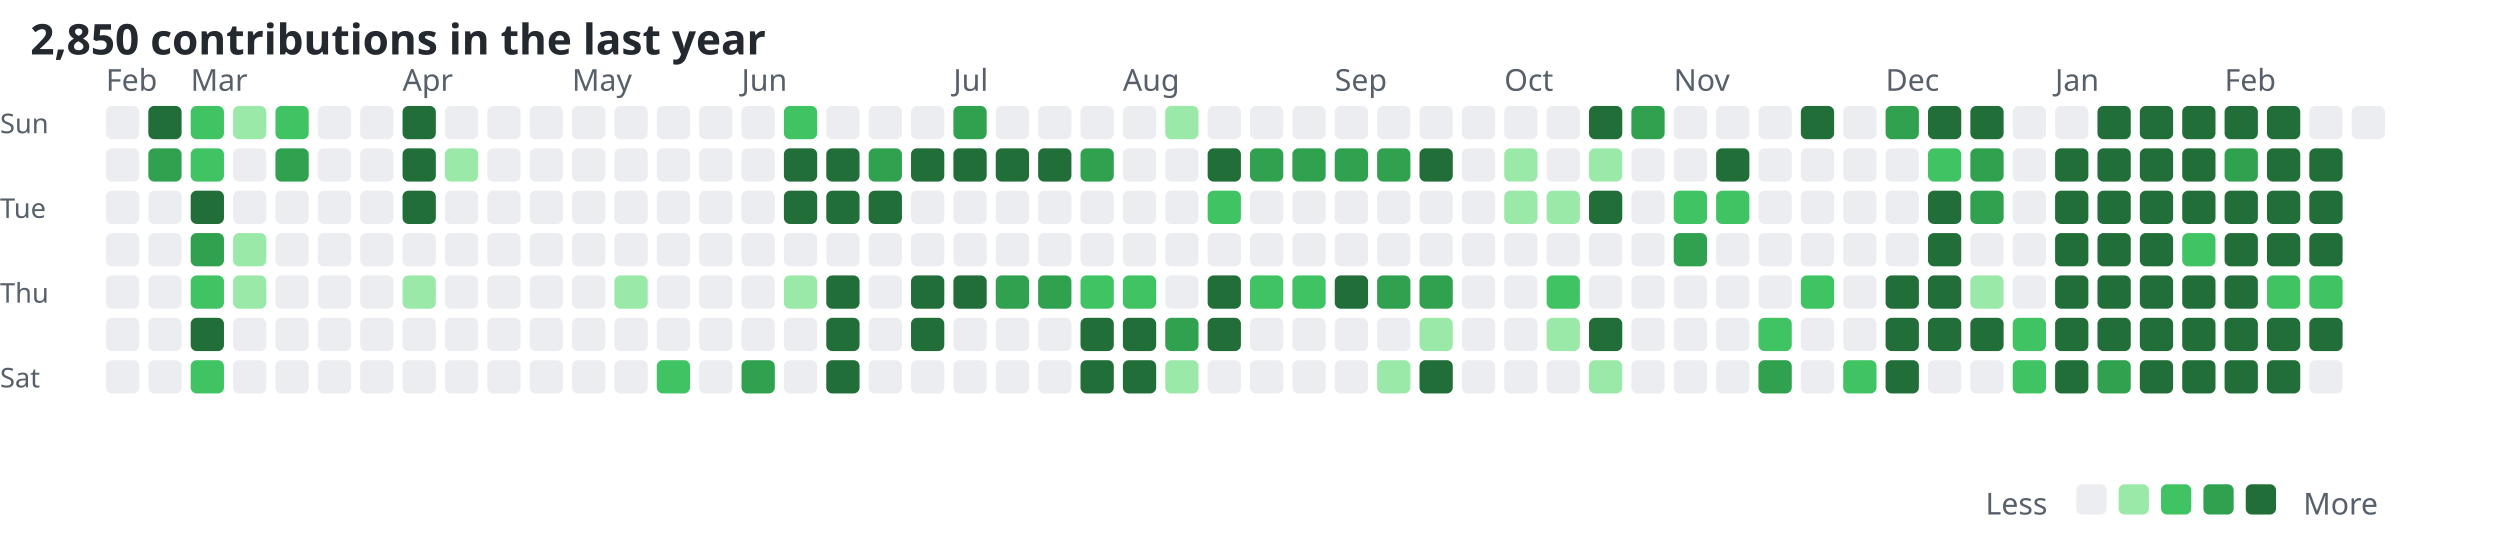
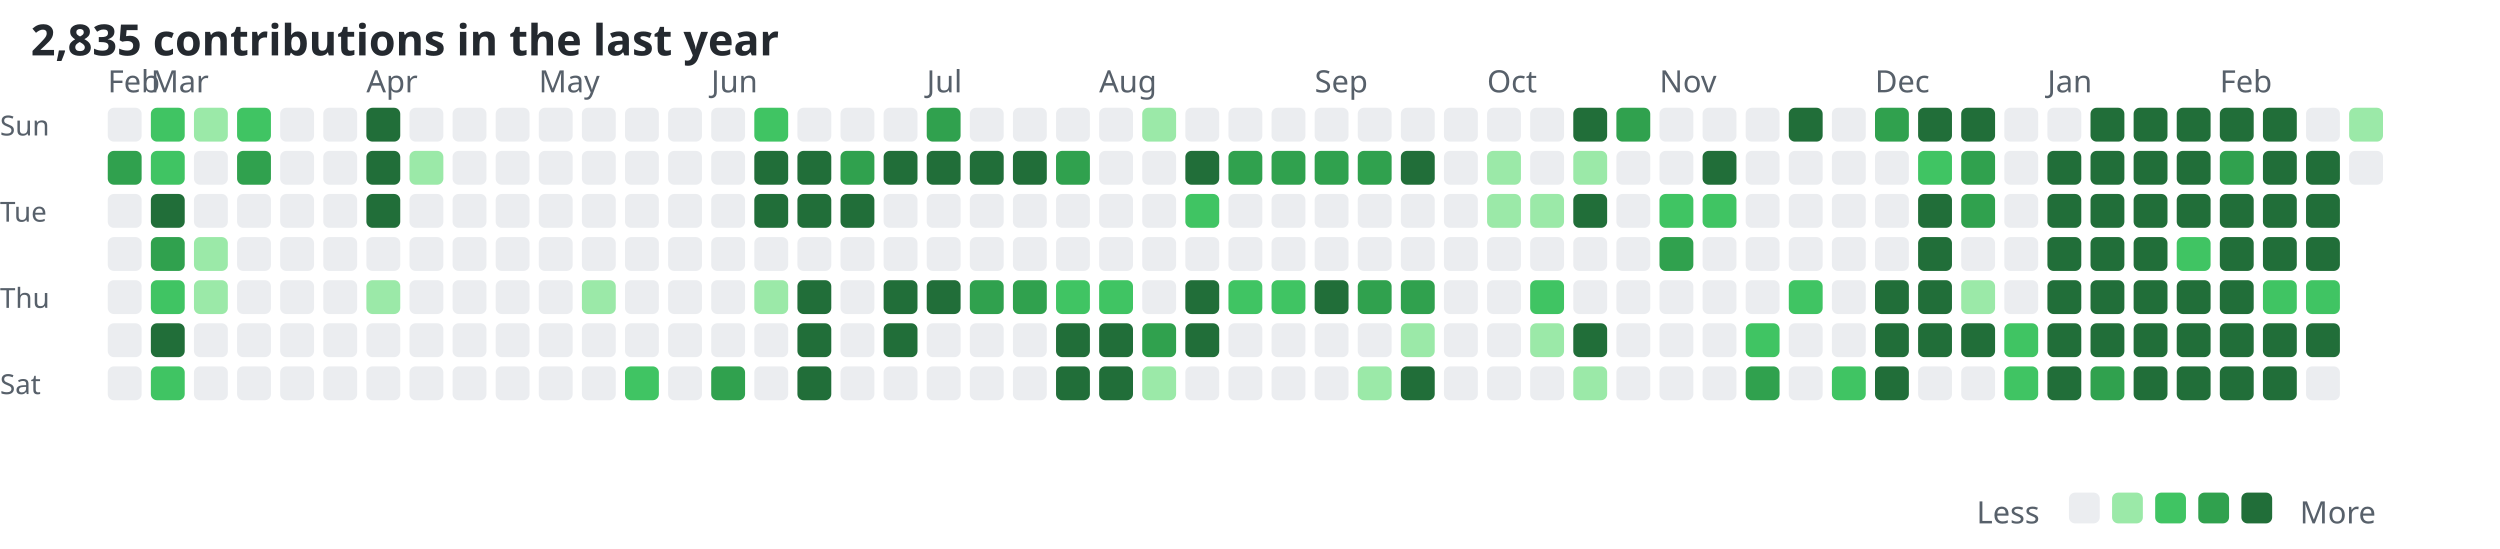
- <svg xmlns="http://www.w3.org/2000/svg" width="826" height="178" viewBox="0 0 826 178">
+ <svg xmlns="http://www.w3.org/2000/svg" width="812" height="178" viewBox="0 0 812 178">
  <style>
    .title { font: 600 14px 'Segoe UI', sans-serif; fill: #24292f; }
    .month { font: 400 10px 'Segoe UI', sans-serif; fill: #57606a; }
    .legend { font: 400 10px 'Segoe UI', sans-serif; fill: #57606a; }
    .day { font: 400 9px 'Segoe UI', sans-serif; fill: #57606a; }
  </style>
-   <text x="10" y="18" class="title">2,850 contributions in the last year</text>
+   <text x="10" y="18" class="title">2,835 contributions in the last year</text>
  <text x="35" y="30" class="month">Feb</text>
-   <text x="63" y="30" class="month">Mar</text>
-   <text x="133" y="30" class="month">Apr</text>
-   <text x="189" y="30" class="month">May</text>
-   <text x="245" y="30" class="month">Jun</text>
-   <text x="315" y="30" class="month">Jul</text>
-   <text x="371" y="30" class="month">Aug</text>
-   <text x="441" y="30" class="month">Sep</text>
-   <text x="497" y="30" class="month">Oct</text>
-   <text x="553" y="30" class="month">Nov</text>
-   <text x="623" y="30" class="month">Dec</text>
-   <text x="679" y="30" class="month">Jan</text>
-   <text x="735" y="30" class="month">Feb</text>
+   <text x="49" y="30" class="month">Mar</text>
+   <text x="119" y="30" class="month">Apr</text>
+   <text x="175" y="30" class="month">May</text>
+   <text x="231" y="30" class="month">Jun</text>
+   <text x="301" y="30" class="month">Jul</text>
+   <text x="357" y="30" class="month">Aug</text>
+   <text x="427" y="30" class="month">Sep</text>
+   <text x="483" y="30" class="month">Oct</text>
+   <text x="539" y="30" class="month">Nov</text>
+   <text x="609" y="30" class="month">Dec</text>
+   <text x="665" y="30" class="month">Jan</text>
+   <text x="721" y="30" class="month">Feb</text>
  <text x="0" y="44" class="day">Sun</text>
  <text x="0" y="72" class="day">Tue</text>
  <text x="0" y="100" class="day">Thu</text>
  <text x="0" y="128" class="day">Sat</text>
  <rect x="35" y="35" width="11" height="11" rx="2" ry="2" fill="#ebedf0" />
-   <rect x="35" y="49" width="11" height="11" rx="2" ry="2" fill="#ebedf0" />
+   <rect x="35" y="49" width="11" height="11" rx="2" ry="2" fill="#30a14e" />
  <rect x="35" y="63" width="11" height="11" rx="2" ry="2" fill="#ebedf0" />
  <rect x="35" y="77" width="11" height="11" rx="2" ry="2" fill="#ebedf0" />
  <rect x="35" y="91" width="11" height="11" rx="2" ry="2" fill="#ebedf0" />
  <rect x="35" y="105" width="11" height="11" rx="2" ry="2" fill="#ebedf0" />
  <rect x="35" y="119" width="11" height="11" rx="2" ry="2" fill="#ebedf0" />
-   <rect x="49" y="35" width="11" height="11" rx="2" ry="2" fill="#216e39" />
-   <rect x="49" y="49" width="11" height="11" rx="2" ry="2" fill="#30a14e" />
-   <rect x="49" y="63" width="11" height="11" rx="2" ry="2" fill="#ebedf0" />
-   <rect x="49" y="77" width="11" height="11" rx="2" ry="2" fill="#ebedf0" />
-   <rect x="49" y="91" width="11" height="11" rx="2" ry="2" fill="#ebedf0" />
-   <rect x="49" y="105" width="11" height="11" rx="2" ry="2" fill="#ebedf0" />
-   <rect x="49" y="119" width="11" height="11" rx="2" ry="2" fill="#ebedf0" />
-   <rect x="63" y="35" width="11" height="11" rx="2" ry="2" fill="#40c463" />
-   <rect x="63" y="49" width="11" height="11" rx="2" ry="2" fill="#40c463" />
-   <rect x="63" y="63" width="11" height="11" rx="2" ry="2" fill="#216e39" />
-   <rect x="63" y="77" width="11" height="11" rx="2" ry="2" fill="#30a14e" />
-   <rect x="63" y="91" width="11" height="11" rx="2" ry="2" fill="#40c463" />
-   <rect x="63" y="105" width="11" height="11" rx="2" ry="2" fill="#216e39" />
-   <rect x="63" y="119" width="11" height="11" rx="2" ry="2" fill="#40c463" />
-   <rect x="77" y="35" width="11" height="11" rx="2" ry="2" fill="#9be9a8" />
-   <rect x="77" y="49" width="11" height="11" rx="2" ry="2" fill="#ebedf0" />
+   <rect x="49" y="35" width="11" height="11" rx="2" ry="2" fill="#40c463" />
+   <rect x="49" y="49" width="11" height="11" rx="2" ry="2" fill="#40c463" />
+   <rect x="49" y="63" width="11" height="11" rx="2" ry="2" fill="#216e39" />
+   <rect x="49" y="77" width="11" height="11" rx="2" ry="2" fill="#30a14e" />
+   <rect x="49" y="91" width="11" height="11" rx="2" ry="2" fill="#40c463" />
+   <rect x="49" y="105" width="11" height="11" rx="2" ry="2" fill="#216e39" />
+   <rect x="49" y="119" width="11" height="11" rx="2" ry="2" fill="#40c463" />
+   <rect x="63" y="35" width="11" height="11" rx="2" ry="2" fill="#9be9a8" />
+   <rect x="63" y="49" width="11" height="11" rx="2" ry="2" fill="#ebedf0" />
+   <rect x="63" y="63" width="11" height="11" rx="2" ry="2" fill="#ebedf0" />
+   <rect x="63" y="77" width="11" height="11" rx="2" ry="2" fill="#9be9a8" />
+   <rect x="63" y="91" width="11" height="11" rx="2" ry="2" fill="#9be9a8" />
+   <rect x="63" y="105" width="11" height="11" rx="2" ry="2" fill="#ebedf0" />
+   <rect x="63" y="119" width="11" height="11" rx="2" ry="2" fill="#ebedf0" />
+   <rect x="77" y="35" width="11" height="11" rx="2" ry="2" fill="#40c463" />
+   <rect x="77" y="49" width="11" height="11" rx="2" ry="2" fill="#30a14e" />
  <rect x="77" y="63" width="11" height="11" rx="2" ry="2" fill="#ebedf0" />
-   <rect x="77" y="77" width="11" height="11" rx="2" ry="2" fill="#9be9a8" />
-   <rect x="77" y="91" width="11" height="11" rx="2" ry="2" fill="#9be9a8" />
+   <rect x="77" y="77" width="11" height="11" rx="2" ry="2" fill="#ebedf0" />
+   <rect x="77" y="91" width="11" height="11" rx="2" ry="2" fill="#ebedf0" />
  <rect x="77" y="105" width="11" height="11" rx="2" ry="2" fill="#ebedf0" />
  <rect x="77" y="119" width="11" height="11" rx="2" ry="2" fill="#ebedf0" />
-   <rect x="91" y="35" width="11" height="11" rx="2" ry="2" fill="#40c463" />
-   <rect x="91" y="49" width="11" height="11" rx="2" ry="2" fill="#30a14e" />
+   <rect x="91" y="35" width="11" height="11" rx="2" ry="2" fill="#ebedf0" />
+   <rect x="91" y="49" width="11" height="11" rx="2" ry="2" fill="#ebedf0" />
  <rect x="91" y="63" width="11" height="11" rx="2" ry="2" fill="#ebedf0" />
  <rect x="91" y="77" width="11" height="11" rx="2" ry="2" fill="#ebedf0" />
  <rect x="91" y="91" width="11" height="11" rx="2" ry="2" fill="#ebedf0" />
  <rect x="91" y="105" width="11" height="11" rx="2" ry="2" fill="#ebedf0" />
  <rect x="91" y="119" width="11" height="11" rx="2" ry="2" fill="#ebedf0" />
  <rect x="105" y="35" width="11" height="11" rx="2" ry="2" fill="#ebedf0" />
  <rect x="105" y="49" width="11" height="11" rx="2" ry="2" fill="#ebedf0" />
  <rect x="105" y="63" width="11" height="11" rx="2" ry="2" fill="#ebedf0" />
  <rect x="105" y="77" width="11" height="11" rx="2" ry="2" fill="#ebedf0" />
  <rect x="105" y="91" width="11" height="11" rx="2" ry="2" fill="#ebedf0" />
  <rect x="105" y="105" width="11" height="11" rx="2" ry="2" fill="#ebedf0" />
  <rect x="105" y="119" width="11" height="11" rx="2" ry="2" fill="#ebedf0" />
-   <rect x="119" y="35" width="11" height="11" rx="2" ry="2" fill="#ebedf0" />
-   <rect x="119" y="49" width="11" height="11" rx="2" ry="2" fill="#ebedf0" />
-   <rect x="119" y="63" width="11" height="11" rx="2" ry="2" fill="#ebedf0" />
+   <rect x="119" y="35" width="11" height="11" rx="2" ry="2" fill="#216e39" />
+   <rect x="119" y="49" width="11" height="11" rx="2" ry="2" fill="#216e39" />
+   <rect x="119" y="63" width="11" height="11" rx="2" ry="2" fill="#216e39" />
  <rect x="119" y="77" width="11" height="11" rx="2" ry="2" fill="#ebedf0" />
-   <rect x="119" y="91" width="11" height="11" rx="2" ry="2" fill="#ebedf0" />
+   <rect x="119" y="91" width="11" height="11" rx="2" ry="2" fill="#9be9a8" />
  <rect x="119" y="105" width="11" height="11" rx="2" ry="2" fill="#ebedf0" />
  <rect x="119" y="119" width="11" height="11" rx="2" ry="2" fill="#ebedf0" />
-   <rect x="133" y="35" width="11" height="11" rx="2" ry="2" fill="#216e39" />
-   <rect x="133" y="49" width="11" height="11" rx="2" ry="2" fill="#216e39" />
-   <rect x="133" y="63" width="11" height="11" rx="2" ry="2" fill="#216e39" />
+   <rect x="133" y="35" width="11" height="11" rx="2" ry="2" fill="#ebedf0" />
+   <rect x="133" y="49" width="11" height="11" rx="2" ry="2" fill="#9be9a8" />
+   <rect x="133" y="63" width="11" height="11" rx="2" ry="2" fill="#ebedf0" />
  <rect x="133" y="77" width="11" height="11" rx="2" ry="2" fill="#ebedf0" />
-   <rect x="133" y="91" width="11" height="11" rx="2" ry="2" fill="#9be9a8" />
+   <rect x="133" y="91" width="11" height="11" rx="2" ry="2" fill="#ebedf0" />
  <rect x="133" y="105" width="11" height="11" rx="2" ry="2" fill="#ebedf0" />
  <rect x="133" y="119" width="11" height="11" rx="2" ry="2" fill="#ebedf0" />
  <rect x="147" y="35" width="11" height="11" rx="2" ry="2" fill="#ebedf0" />
-   <rect x="147" y="49" width="11" height="11" rx="2" ry="2" fill="#9be9a8" />
+   <rect x="147" y="49" width="11" height="11" rx="2" ry="2" fill="#ebedf0" />
  <rect x="147" y="63" width="11" height="11" rx="2" ry="2" fill="#ebedf0" />
  <rect x="147" y="77" width="11" height="11" rx="2" ry="2" fill="#ebedf0" />
  <rect x="147" y="91" width="11" height="11" rx="2" ry="2" fill="#ebedf0" />
  <rect x="147" y="105" width="11" height="11" rx="2" ry="2" fill="#ebedf0" />
  <rect x="147" y="119" width="11" height="11" rx="2" ry="2" fill="#ebedf0" />
  <rect x="161" y="35" width="11" height="11" rx="2" ry="2" fill="#ebedf0" />
  <rect x="161" y="49" width="11" height="11" rx="2" ry="2" fill="#ebedf0" />
  <rect x="161" y="63" width="11" height="11" rx="2" ry="2" fill="#ebedf0" />
  <rect x="161" y="77" width="11" height="11" rx="2" ry="2" fill="#ebedf0" />
  <rect x="161" y="91" width="11" height="11" rx="2" ry="2" fill="#ebedf0" />
  <rect x="161" y="105" width="11" height="11" rx="2" ry="2" fill="#ebedf0" />
  <rect x="161" y="119" width="11" height="11" rx="2" ry="2" fill="#ebedf0" />
  <rect x="175" y="35" width="11" height="11" rx="2" ry="2" fill="#ebedf0" />
  <rect x="175" y="49" width="11" height="11" rx="2" ry="2" fill="#ebedf0" />
  <rect x="175" y="63" width="11" height="11" rx="2" ry="2" fill="#ebedf0" />
  <rect x="175" y="77" width="11" height="11" rx="2" ry="2" fill="#ebedf0" />
  <rect x="175" y="91" width="11" height="11" rx="2" ry="2" fill="#ebedf0" />
  <rect x="175" y="105" width="11" height="11" rx="2" ry="2" fill="#ebedf0" />
  <rect x="175" y="119" width="11" height="11" rx="2" ry="2" fill="#ebedf0" />
  <rect x="189" y="35" width="11" height="11" rx="2" ry="2" fill="#ebedf0" />
  <rect x="189" y="49" width="11" height="11" rx="2" ry="2" fill="#ebedf0" />
  <rect x="189" y="63" width="11" height="11" rx="2" ry="2" fill="#ebedf0" />
  <rect x="189" y="77" width="11" height="11" rx="2" ry="2" fill="#ebedf0" />
-   <rect x="189" y="91" width="11" height="11" rx="2" ry="2" fill="#ebedf0" />
+   <rect x="189" y="91" width="11" height="11" rx="2" ry="2" fill="#9be9a8" />
  <rect x="189" y="105" width="11" height="11" rx="2" ry="2" fill="#ebedf0" />
  <rect x="189" y="119" width="11" height="11" rx="2" ry="2" fill="#ebedf0" />
  <rect x="203" y="35" width="11" height="11" rx="2" ry="2" fill="#ebedf0" />
  <rect x="203" y="49" width="11" height="11" rx="2" ry="2" fill="#ebedf0" />
  <rect x="203" y="63" width="11" height="11" rx="2" ry="2" fill="#ebedf0" />
  <rect x="203" y="77" width="11" height="11" rx="2" ry="2" fill="#ebedf0" />
-   <rect x="203" y="91" width="11" height="11" rx="2" ry="2" fill="#9be9a8" />
+   <rect x="203" y="91" width="11" height="11" rx="2" ry="2" fill="#ebedf0" />
  <rect x="203" y="105" width="11" height="11" rx="2" ry="2" fill="#ebedf0" />
-   <rect x="203" y="119" width="11" height="11" rx="2" ry="2" fill="#ebedf0" />
+   <rect x="203" y="119" width="11" height="11" rx="2" ry="2" fill="#40c463" />
  <rect x="217" y="35" width="11" height="11" rx="2" ry="2" fill="#ebedf0" />
  <rect x="217" y="49" width="11" height="11" rx="2" ry="2" fill="#ebedf0" />
  <rect x="217" y="63" width="11" height="11" rx="2" ry="2" fill="#ebedf0" />
  <rect x="217" y="77" width="11" height="11" rx="2" ry="2" fill="#ebedf0" />
  <rect x="217" y="91" width="11" height="11" rx="2" ry="2" fill="#ebedf0" />
  <rect x="217" y="105" width="11" height="11" rx="2" ry="2" fill="#ebedf0" />
-   <rect x="217" y="119" width="11" height="11" rx="2" ry="2" fill="#40c463" />
+   <rect x="217" y="119" width="11" height="11" rx="2" ry="2" fill="#ebedf0" />
  <rect x="231" y="35" width="11" height="11" rx="2" ry="2" fill="#ebedf0" />
  <rect x="231" y="49" width="11" height="11" rx="2" ry="2" fill="#ebedf0" />
  <rect x="231" y="63" width="11" height="11" rx="2" ry="2" fill="#ebedf0" />
  <rect x="231" y="77" width="11" height="11" rx="2" ry="2" fill="#ebedf0" />
  <rect x="231" y="91" width="11" height="11" rx="2" ry="2" fill="#ebedf0" />
  <rect x="231" y="105" width="11" height="11" rx="2" ry="2" fill="#ebedf0" />
-   <rect x="231" y="119" width="11" height="11" rx="2" ry="2" fill="#ebedf0" />
-   <rect x="245" y="35" width="11" height="11" rx="2" ry="2" fill="#ebedf0" />
-   <rect x="245" y="49" width="11" height="11" rx="2" ry="2" fill="#ebedf0" />
-   <rect x="245" y="63" width="11" height="11" rx="2" ry="2" fill="#ebedf0" />
+   <rect x="231" y="119" width="11" height="11" rx="2" ry="2" fill="#30a14e" />
+   <rect x="245" y="35" width="11" height="11" rx="2" ry="2" fill="#40c463" />
+   <rect x="245" y="49" width="11" height="11" rx="2" ry="2" fill="#216e39" />
+   <rect x="245" y="63" width="11" height="11" rx="2" ry="2" fill="#216e39" />
  <rect x="245" y="77" width="11" height="11" rx="2" ry="2" fill="#ebedf0" />
-   <rect x="245" y="91" width="11" height="11" rx="2" ry="2" fill="#ebedf0" />
+   <rect x="245" y="91" width="11" height="11" rx="2" ry="2" fill="#9be9a8" />
  <rect x="245" y="105" width="11" height="11" rx="2" ry="2" fill="#ebedf0" />
-   <rect x="245" y="119" width="11" height="11" rx="2" ry="2" fill="#30a14e" />
-   <rect x="259" y="35" width="11" height="11" rx="2" ry="2" fill="#40c463" />
+   <rect x="245" y="119" width="11" height="11" rx="2" ry="2" fill="#ebedf0" />
+   <rect x="259" y="35" width="11" height="11" rx="2" ry="2" fill="#ebedf0" />
  <rect x="259" y="49" width="11" height="11" rx="2" ry="2" fill="#216e39" />
  <rect x="259" y="63" width="11" height="11" rx="2" ry="2" fill="#216e39" />
  <rect x="259" y="77" width="11" height="11" rx="2" ry="2" fill="#ebedf0" />
-   <rect x="259" y="91" width="11" height="11" rx="2" ry="2" fill="#9be9a8" />
-   <rect x="259" y="105" width="11" height="11" rx="2" ry="2" fill="#ebedf0" />
-   <rect x="259" y="119" width="11" height="11" rx="2" ry="2" fill="#ebedf0" />
+   <rect x="259" y="91" width="11" height="11" rx="2" ry="2" fill="#216e39" />
+   <rect x="259" y="105" width="11" height="11" rx="2" ry="2" fill="#216e39" />
+   <rect x="259" y="119" width="11" height="11" rx="2" ry="2" fill="#216e39" />
  <rect x="273" y="35" width="11" height="11" rx="2" ry="2" fill="#ebedf0" />
-   <rect x="273" y="49" width="11" height="11" rx="2" ry="2" fill="#216e39" />
+   <rect x="273" y="49" width="11" height="11" rx="2" ry="2" fill="#30a14e" />
  <rect x="273" y="63" width="11" height="11" rx="2" ry="2" fill="#216e39" />
  <rect x="273" y="77" width="11" height="11" rx="2" ry="2" fill="#ebedf0" />
-   <rect x="273" y="91" width="11" height="11" rx="2" ry="2" fill="#216e39" />
-   <rect x="273" y="105" width="11" height="11" rx="2" ry="2" fill="#216e39" />
-   <rect x="273" y="119" width="11" height="11" rx="2" ry="2" fill="#216e39" />
+   <rect x="273" y="91" width="11" height="11" rx="2" ry="2" fill="#ebedf0" />
+   <rect x="273" y="105" width="11" height="11" rx="2" ry="2" fill="#ebedf0" />
+   <rect x="273" y="119" width="11" height="11" rx="2" ry="2" fill="#ebedf0" />
  <rect x="287" y="35" width="11" height="11" rx="2" ry="2" fill="#ebedf0" />
-   <rect x="287" y="49" width="11" height="11" rx="2" ry="2" fill="#30a14e" />
-   <rect x="287" y="63" width="11" height="11" rx="2" ry="2" fill="#216e39" />
+   <rect x="287" y="49" width="11" height="11" rx="2" ry="2" fill="#216e39" />
+   <rect x="287" y="63" width="11" height="11" rx="2" ry="2" fill="#ebedf0" />
  <rect x="287" y="77" width="11" height="11" rx="2" ry="2" fill="#ebedf0" />
-   <rect x="287" y="91" width="11" height="11" rx="2" ry="2" fill="#ebedf0" />
-   <rect x="287" y="105" width="11" height="11" rx="2" ry="2" fill="#ebedf0" />
+   <rect x="287" y="91" width="11" height="11" rx="2" ry="2" fill="#216e39" />
+   <rect x="287" y="105" width="11" height="11" rx="2" ry="2" fill="#216e39" />
  <rect x="287" y="119" width="11" height="11" rx="2" ry="2" fill="#ebedf0" />
-   <rect x="301" y="35" width="11" height="11" rx="2" ry="2" fill="#ebedf0" />
+   <rect x="301" y="35" width="11" height="11" rx="2" ry="2" fill="#30a14e" />
  <rect x="301" y="49" width="11" height="11" rx="2" ry="2" fill="#216e39" />
  <rect x="301" y="63" width="11" height="11" rx="2" ry="2" fill="#ebedf0" />
  <rect x="301" y="77" width="11" height="11" rx="2" ry="2" fill="#ebedf0" />
  <rect x="301" y="91" width="11" height="11" rx="2" ry="2" fill="#216e39" />
-   <rect x="301" y="105" width="11" height="11" rx="2" ry="2" fill="#216e39" />
+   <rect x="301" y="105" width="11" height="11" rx="2" ry="2" fill="#ebedf0" />
  <rect x="301" y="119" width="11" height="11" rx="2" ry="2" fill="#ebedf0" />
-   <rect x="315" y="35" width="11" height="11" rx="2" ry="2" fill="#30a14e" />
+   <rect x="315" y="35" width="11" height="11" rx="2" ry="2" fill="#ebedf0" />
  <rect x="315" y="49" width="11" height="11" rx="2" ry="2" fill="#216e39" />
  <rect x="315" y="63" width="11" height="11" rx="2" ry="2" fill="#ebedf0" />
  <rect x="315" y="77" width="11" height="11" rx="2" ry="2" fill="#ebedf0" />
-   <rect x="315" y="91" width="11" height="11" rx="2" ry="2" fill="#216e39" />
+   <rect x="315" y="91" width="11" height="11" rx="2" ry="2" fill="#30a14e" />
  <rect x="315" y="105" width="11" height="11" rx="2" ry="2" fill="#ebedf0" />
  <rect x="315" y="119" width="11" height="11" rx="2" ry="2" fill="#ebedf0" />
  <rect x="329" y="35" width="11" height="11" rx="2" ry="2" fill="#ebedf0" />
  <rect x="329" y="49" width="11" height="11" rx="2" ry="2" fill="#216e39" />
  <rect x="329" y="63" width="11" height="11" rx="2" ry="2" fill="#ebedf0" />
  <rect x="329" y="77" width="11" height="11" rx="2" ry="2" fill="#ebedf0" />
  <rect x="329" y="91" width="11" height="11" rx="2" ry="2" fill="#30a14e" />
  <rect x="329" y="105" width="11" height="11" rx="2" ry="2" fill="#ebedf0" />
  <rect x="329" y="119" width="11" height="11" rx="2" ry="2" fill="#ebedf0" />
  <rect x="343" y="35" width="11" height="11" rx="2" ry="2" fill="#ebedf0" />
-   <rect x="343" y="49" width="11" height="11" rx="2" ry="2" fill="#216e39" />
+   <rect x="343" y="49" width="11" height="11" rx="2" ry="2" fill="#30a14e" />
  <rect x="343" y="63" width="11" height="11" rx="2" ry="2" fill="#ebedf0" />
  <rect x="343" y="77" width="11" height="11" rx="2" ry="2" fill="#ebedf0" />
-   <rect x="343" y="91" width="11" height="11" rx="2" ry="2" fill="#30a14e" />
-   <rect x="343" y="105" width="11" height="11" rx="2" ry="2" fill="#ebedf0" />
-   <rect x="343" y="119" width="11" height="11" rx="2" ry="2" fill="#ebedf0" />
+   <rect x="343" y="91" width="11" height="11" rx="2" ry="2" fill="#40c463" />
+   <rect x="343" y="105" width="11" height="11" rx="2" ry="2" fill="#216e39" />
+   <rect x="343" y="119" width="11" height="11" rx="2" ry="2" fill="#216e39" />
  <rect x="357" y="35" width="11" height="11" rx="2" ry="2" fill="#ebedf0" />
-   <rect x="357" y="49" width="11" height="11" rx="2" ry="2" fill="#30a14e" />
+   <rect x="357" y="49" width="11" height="11" rx="2" ry="2" fill="#ebedf0" />
  <rect x="357" y="63" width="11" height="11" rx="2" ry="2" fill="#ebedf0" />
  <rect x="357" y="77" width="11" height="11" rx="2" ry="2" fill="#ebedf0" />
  <rect x="357" y="91" width="11" height="11" rx="2" ry="2" fill="#40c463" />
  <rect x="357" y="105" width="11" height="11" rx="2" ry="2" fill="#216e39" />
  <rect x="357" y="119" width="11" height="11" rx="2" ry="2" fill="#216e39" />
-   <rect x="371" y="35" width="11" height="11" rx="2" ry="2" fill="#ebedf0" />
+   <rect x="371" y="35" width="11" height="11" rx="2" ry="2" fill="#9be9a8" />
  <rect x="371" y="49" width="11" height="11" rx="2" ry="2" fill="#ebedf0" />
  <rect x="371" y="63" width="11" height="11" rx="2" ry="2" fill="#ebedf0" />
  <rect x="371" y="77" width="11" height="11" rx="2" ry="2" fill="#ebedf0" />
-   <rect x="371" y="91" width="11" height="11" rx="2" ry="2" fill="#40c463" />
-   <rect x="371" y="105" width="11" height="11" rx="2" ry="2" fill="#216e39" />
-   <rect x="371" y="119" width="11" height="11" rx="2" ry="2" fill="#216e39" />
-   <rect x="385" y="35" width="11" height="11" rx="2" ry="2" fill="#9be9a8" />
-   <rect x="385" y="49" width="11" height="11" rx="2" ry="2" fill="#ebedf0" />
-   <rect x="385" y="63" width="11" height="11" rx="2" ry="2" fill="#ebedf0" />
+   <rect x="371" y="91" width="11" height="11" rx="2" ry="2" fill="#ebedf0" />
+   <rect x="371" y="105" width="11" height="11" rx="2" ry="2" fill="#30a14e" />
+   <rect x="371" y="119" width="11" height="11" rx="2" ry="2" fill="#9be9a8" />
+   <rect x="385" y="35" width="11" height="11" rx="2" ry="2" fill="#ebedf0" />
+   <rect x="385" y="49" width="11" height="11" rx="2" ry="2" fill="#216e39" />
+   <rect x="385" y="63" width="11" height="11" rx="2" ry="2" fill="#40c463" />
  <rect x="385" y="77" width="11" height="11" rx="2" ry="2" fill="#ebedf0" />
-   <rect x="385" y="91" width="11" height="11" rx="2" ry="2" fill="#ebedf0" />
-   <rect x="385" y="105" width="11" height="11" rx="2" ry="2" fill="#30a14e" />
-   <rect x="385" y="119" width="11" height="11" rx="2" ry="2" fill="#9be9a8" />
+   <rect x="385" y="91" width="11" height="11" rx="2" ry="2" fill="#216e39" />
+   <rect x="385" y="105" width="11" height="11" rx="2" ry="2" fill="#216e39" />
+   <rect x="385" y="119" width="11" height="11" rx="2" ry="2" fill="#ebedf0" />
  <rect x="399" y="35" width="11" height="11" rx="2" ry="2" fill="#ebedf0" />
-   <rect x="399" y="49" width="11" height="11" rx="2" ry="2" fill="#216e39" />
-   <rect x="399" y="63" width="11" height="11" rx="2" ry="2" fill="#40c463" />
+   <rect x="399" y="49" width="11" height="11" rx="2" ry="2" fill="#30a14e" />
+   <rect x="399" y="63" width="11" height="11" rx="2" ry="2" fill="#ebedf0" />
  <rect x="399" y="77" width="11" height="11" rx="2" ry="2" fill="#ebedf0" />
-   <rect x="399" y="91" width="11" height="11" rx="2" ry="2" fill="#216e39" />
-   <rect x="399" y="105" width="11" height="11" rx="2" ry="2" fill="#216e39" />
+   <rect x="399" y="91" width="11" height="11" rx="2" ry="2" fill="#40c463" />
+   <rect x="399" y="105" width="11" height="11" rx="2" ry="2" fill="#ebedf0" />
  <rect x="399" y="119" width="11" height="11" rx="2" ry="2" fill="#ebedf0" />
  <rect x="413" y="35" width="11" height="11" rx="2" ry="2" fill="#ebedf0" />
  <rect x="413" y="49" width="11" height="11" rx="2" ry="2" fill="#30a14e" />
  <rect x="413" y="63" width="11" height="11" rx="2" ry="2" fill="#ebedf0" />
  <rect x="413" y="77" width="11" height="11" rx="2" ry="2" fill="#ebedf0" />
  <rect x="413" y="91" width="11" height="11" rx="2" ry="2" fill="#40c463" />
  <rect x="413" y="105" width="11" height="11" rx="2" ry="2" fill="#ebedf0" />
  <rect x="413" y="119" width="11" height="11" rx="2" ry="2" fill="#ebedf0" />
  <rect x="427" y="35" width="11" height="11" rx="2" ry="2" fill="#ebedf0" />
  <rect x="427" y="49" width="11" height="11" rx="2" ry="2" fill="#30a14e" />
  <rect x="427" y="63" width="11" height="11" rx="2" ry="2" fill="#ebedf0" />
  <rect x="427" y="77" width="11" height="11" rx="2" ry="2" fill="#ebedf0" />
-   <rect x="427" y="91" width="11" height="11" rx="2" ry="2" fill="#40c463" />
+   <rect x="427" y="91" width="11" height="11" rx="2" ry="2" fill="#216e39" />
  <rect x="427" y="105" width="11" height="11" rx="2" ry="2" fill="#ebedf0" />
  <rect x="427" y="119" width="11" height="11" rx="2" ry="2" fill="#ebedf0" />
  <rect x="441" y="35" width="11" height="11" rx="2" ry="2" fill="#ebedf0" />
  <rect x="441" y="49" width="11" height="11" rx="2" ry="2" fill="#30a14e" />
  <rect x="441" y="63" width="11" height="11" rx="2" ry="2" fill="#ebedf0" />
  <rect x="441" y="77" width="11" height="11" rx="2" ry="2" fill="#ebedf0" />
-   <rect x="441" y="91" width="11" height="11" rx="2" ry="2" fill="#216e39" />
+   <rect x="441" y="91" width="11" height="11" rx="2" ry="2" fill="#30a14e" />
  <rect x="441" y="105" width="11" height="11" rx="2" ry="2" fill="#ebedf0" />
-   <rect x="441" y="119" width="11" height="11" rx="2" ry="2" fill="#ebedf0" />
+   <rect x="441" y="119" width="11" height="11" rx="2" ry="2" fill="#9be9a8" />
  <rect x="455" y="35" width="11" height="11" rx="2" ry="2" fill="#ebedf0" />
-   <rect x="455" y="49" width="11" height="11" rx="2" ry="2" fill="#30a14e" />
+   <rect x="455" y="49" width="11" height="11" rx="2" ry="2" fill="#216e39" />
  <rect x="455" y="63" width="11" height="11" rx="2" ry="2" fill="#ebedf0" />
  <rect x="455" y="77" width="11" height="11" rx="2" ry="2" fill="#ebedf0" />
  <rect x="455" y="91" width="11" height="11" rx="2" ry="2" fill="#30a14e" />
-   <rect x="455" y="105" width="11" height="11" rx="2" ry="2" fill="#ebedf0" />
-   <rect x="455" y="119" width="11" height="11" rx="2" ry="2" fill="#9be9a8" />
+   <rect x="455" y="105" width="11" height="11" rx="2" ry="2" fill="#9be9a8" />
+   <rect x="455" y="119" width="11" height="11" rx="2" ry="2" fill="#216e39" />
  <rect x="469" y="35" width="11" height="11" rx="2" ry="2" fill="#ebedf0" />
-   <rect x="469" y="49" width="11" height="11" rx="2" ry="2" fill="#216e39" />
+   <rect x="469" y="49" width="11" height="11" rx="2" ry="2" fill="#ebedf0" />
  <rect x="469" y="63" width="11" height="11" rx="2" ry="2" fill="#ebedf0" />
  <rect x="469" y="77" width="11" height="11" rx="2" ry="2" fill="#ebedf0" />
-   <rect x="469" y="91" width="11" height="11" rx="2" ry="2" fill="#30a14e" />
-   <rect x="469" y="105" width="11" height="11" rx="2" ry="2" fill="#9be9a8" />
-   <rect x="469" y="119" width="11" height="11" rx="2" ry="2" fill="#216e39" />
+   <rect x="469" y="91" width="11" height="11" rx="2" ry="2" fill="#ebedf0" />
+   <rect x="469" y="105" width="11" height="11" rx="2" ry="2" fill="#ebedf0" />
+   <rect x="469" y="119" width="11" height="11" rx="2" ry="2" fill="#ebedf0" />
  <rect x="483" y="35" width="11" height="11" rx="2" ry="2" fill="#ebedf0" />
-   <rect x="483" y="49" width="11" height="11" rx="2" ry="2" fill="#ebedf0" />
-   <rect x="483" y="63" width="11" height="11" rx="2" ry="2" fill="#ebedf0" />
+   <rect x="483" y="49" width="11" height="11" rx="2" ry="2" fill="#9be9a8" />
+   <rect x="483" y="63" width="11" height="11" rx="2" ry="2" fill="#9be9a8" />
  <rect x="483" y="77" width="11" height="11" rx="2" ry="2" fill="#ebedf0" />
  <rect x="483" y="91" width="11" height="11" rx="2" ry="2" fill="#ebedf0" />
  <rect x="483" y="105" width="11" height="11" rx="2" ry="2" fill="#ebedf0" />
  <rect x="483" y="119" width="11" height="11" rx="2" ry="2" fill="#ebedf0" />
  <rect x="497" y="35" width="11" height="11" rx="2" ry="2" fill="#ebedf0" />
-   <rect x="497" y="49" width="11" height="11" rx="2" ry="2" fill="#9be9a8" />
+   <rect x="497" y="49" width="11" height="11" rx="2" ry="2" fill="#ebedf0" />
  <rect x="497" y="63" width="11" height="11" rx="2" ry="2" fill="#9be9a8" />
  <rect x="497" y="77" width="11" height="11" rx="2" ry="2" fill="#ebedf0" />
-   <rect x="497" y="91" width="11" height="11" rx="2" ry="2" fill="#ebedf0" />
-   <rect x="497" y="105" width="11" height="11" rx="2" ry="2" fill="#ebedf0" />
+   <rect x="497" y="91" width="11" height="11" rx="2" ry="2" fill="#40c463" />
+   <rect x="497" y="105" width="11" height="11" rx="2" ry="2" fill="#9be9a8" />
  <rect x="497" y="119" width="11" height="11" rx="2" ry="2" fill="#ebedf0" />
-   <rect x="511" y="35" width="11" height="11" rx="2" ry="2" fill="#ebedf0" />
-   <rect x="511" y="49" width="11" height="11" rx="2" ry="2" fill="#ebedf0" />
-   <rect x="511" y="63" width="11" height="11" rx="2" ry="2" fill="#9be9a8" />
+   <rect x="511" y="35" width="11" height="11" rx="2" ry="2" fill="#216e39" />
+   <rect x="511" y="49" width="11" height="11" rx="2" ry="2" fill="#9be9a8" />
+   <rect x="511" y="63" width="11" height="11" rx="2" ry="2" fill="#216e39" />
  <rect x="511" y="77" width="11" height="11" rx="2" ry="2" fill="#ebedf0" />
-   <rect x="511" y="91" width="11" height="11" rx="2" ry="2" fill="#40c463" />
-   <rect x="511" y="105" width="11" height="11" rx="2" ry="2" fill="#9be9a8" />
-   <rect x="511" y="119" width="11" height="11" rx="2" ry="2" fill="#ebedf0" />
-   <rect x="525" y="35" width="11" height="11" rx="2" ry="2" fill="#216e39" />
-   <rect x="525" y="49" width="11" height="11" rx="2" ry="2" fill="#9be9a8" />
-   <rect x="525" y="63" width="11" height="11" rx="2" ry="2" fill="#216e39" />
+   <rect x="511" y="91" width="11" height="11" rx="2" ry="2" fill="#ebedf0" />
+   <rect x="511" y="105" width="11" height="11" rx="2" ry="2" fill="#216e39" />
+   <rect x="511" y="119" width="11" height="11" rx="2" ry="2" fill="#9be9a8" />
+   <rect x="525" y="35" width="11" height="11" rx="2" ry="2" fill="#30a14e" />
+   <rect x="525" y="49" width="11" height="11" rx="2" ry="2" fill="#ebedf0" />
+   <rect x="525" y="63" width="11" height="11" rx="2" ry="2" fill="#ebedf0" />
  <rect x="525" y="77" width="11" height="11" rx="2" ry="2" fill="#ebedf0" />
  <rect x="525" y="91" width="11" height="11" rx="2" ry="2" fill="#ebedf0" />
-   <rect x="525" y="105" width="11" height="11" rx="2" ry="2" fill="#216e39" />
-   <rect x="525" y="119" width="11" height="11" rx="2" ry="2" fill="#9be9a8" />
-   <rect x="539" y="35" width="11" height="11" rx="2" ry="2" fill="#30a14e" />
+   <rect x="525" y="105" width="11" height="11" rx="2" ry="2" fill="#ebedf0" />
+   <rect x="525" y="119" width="11" height="11" rx="2" ry="2" fill="#ebedf0" />
+   <rect x="539" y="35" width="11" height="11" rx="2" ry="2" fill="#ebedf0" />
  <rect x="539" y="49" width="11" height="11" rx="2" ry="2" fill="#ebedf0" />
-   <rect x="539" y="63" width="11" height="11" rx="2" ry="2" fill="#ebedf0" />
-   <rect x="539" y="77" width="11" height="11" rx="2" ry="2" fill="#ebedf0" />
+   <rect x="539" y="63" width="11" height="11" rx="2" ry="2" fill="#40c463" />
+   <rect x="539" y="77" width="11" height="11" rx="2" ry="2" fill="#30a14e" />
  <rect x="539" y="91" width="11" height="11" rx="2" ry="2" fill="#ebedf0" />
  <rect x="539" y="105" width="11" height="11" rx="2" ry="2" fill="#ebedf0" />
  <rect x="539" y="119" width="11" height="11" rx="2" ry="2" fill="#ebedf0" />
  <rect x="553" y="35" width="11" height="11" rx="2" ry="2" fill="#ebedf0" />
-   <rect x="553" y="49" width="11" height="11" rx="2" ry="2" fill="#ebedf0" />
+   <rect x="553" y="49" width="11" height="11" rx="2" ry="2" fill="#216e39" />
  <rect x="553" y="63" width="11" height="11" rx="2" ry="2" fill="#40c463" />
-   <rect x="553" y="77" width="11" height="11" rx="2" ry="2" fill="#30a14e" />
+   <rect x="553" y="77" width="11" height="11" rx="2" ry="2" fill="#ebedf0" />
  <rect x="553" y="91" width="11" height="11" rx="2" ry="2" fill="#ebedf0" />
  <rect x="553" y="105" width="11" height="11" rx="2" ry="2" fill="#ebedf0" />
  <rect x="553" y="119" width="11" height="11" rx="2" ry="2" fill="#ebedf0" />
  <rect x="567" y="35" width="11" height="11" rx="2" ry="2" fill="#ebedf0" />
-   <rect x="567" y="49" width="11" height="11" rx="2" ry="2" fill="#216e39" />
-   <rect x="567" y="63" width="11" height="11" rx="2" ry="2" fill="#40c463" />
+   <rect x="567" y="49" width="11" height="11" rx="2" ry="2" fill="#ebedf0" />
+   <rect x="567" y="63" width="11" height="11" rx="2" ry="2" fill="#ebedf0" />
  <rect x="567" y="77" width="11" height="11" rx="2" ry="2" fill="#ebedf0" />
  <rect x="567" y="91" width="11" height="11" rx="2" ry="2" fill="#ebedf0" />
-   <rect x="567" y="105" width="11" height="11" rx="2" ry="2" fill="#ebedf0" />
-   <rect x="567" y="119" width="11" height="11" rx="2" ry="2" fill="#ebedf0" />
-   <rect x="581" y="35" width="11" height="11" rx="2" ry="2" fill="#ebedf0" />
+   <rect x="567" y="105" width="11" height="11" rx="2" ry="2" fill="#40c463" />
+   <rect x="567" y="119" width="11" height="11" rx="2" ry="2" fill="#30a14e" />
+   <rect x="581" y="35" width="11" height="11" rx="2" ry="2" fill="#216e39" />
  <rect x="581" y="49" width="11" height="11" rx="2" ry="2" fill="#ebedf0" />
  <rect x="581" y="63" width="11" height="11" rx="2" ry="2" fill="#ebedf0" />
  <rect x="581" y="77" width="11" height="11" rx="2" ry="2" fill="#ebedf0" />
-   <rect x="581" y="91" width="11" height="11" rx="2" ry="2" fill="#ebedf0" />
-   <rect x="581" y="105" width="11" height="11" rx="2" ry="2" fill="#40c463" />
-   <rect x="581" y="119" width="11" height="11" rx="2" ry="2" fill="#30a14e" />
-   <rect x="595" y="35" width="11" height="11" rx="2" ry="2" fill="#216e39" />
+   <rect x="581" y="91" width="11" height="11" rx="2" ry="2" fill="#40c463" />
+   <rect x="581" y="105" width="11" height="11" rx="2" ry="2" fill="#ebedf0" />
+   <rect x="581" y="119" width="11" height="11" rx="2" ry="2" fill="#ebedf0" />
+   <rect x="595" y="35" width="11" height="11" rx="2" ry="2" fill="#ebedf0" />
  <rect x="595" y="49" width="11" height="11" rx="2" ry="2" fill="#ebedf0" />
  <rect x="595" y="63" width="11" height="11" rx="2" ry="2" fill="#ebedf0" />
  <rect x="595" y="77" width="11" height="11" rx="2" ry="2" fill="#ebedf0" />
-   <rect x="595" y="91" width="11" height="11" rx="2" ry="2" fill="#40c463" />
+   <rect x="595" y="91" width="11" height="11" rx="2" ry="2" fill="#ebedf0" />
  <rect x="595" y="105" width="11" height="11" rx="2" ry="2" fill="#ebedf0" />
-   <rect x="595" y="119" width="11" height="11" rx="2" ry="2" fill="#ebedf0" />
-   <rect x="609" y="35" width="11" height="11" rx="2" ry="2" fill="#ebedf0" />
+   <rect x="595" y="119" width="11" height="11" rx="2" ry="2" fill="#40c463" />
+   <rect x="609" y="35" width="11" height="11" rx="2" ry="2" fill="#30a14e" />
  <rect x="609" y="49" width="11" height="11" rx="2" ry="2" fill="#ebedf0" />
  <rect x="609" y="63" width="11" height="11" rx="2" ry="2" fill="#ebedf0" />
  <rect x="609" y="77" width="11" height="11" rx="2" ry="2" fill="#ebedf0" />
-   <rect x="609" y="91" width="11" height="11" rx="2" ry="2" fill="#ebedf0" />
-   <rect x="609" y="105" width="11" height="11" rx="2" ry="2" fill="#ebedf0" />
-   <rect x="609" y="119" width="11" height="11" rx="2" ry="2" fill="#40c463" />
-   <rect x="623" y="35" width="11" height="11" rx="2" ry="2" fill="#30a14e" />
-   <rect x="623" y="49" width="11" height="11" rx="2" ry="2" fill="#ebedf0" />
-   <rect x="623" y="63" width="11" height="11" rx="2" ry="2" fill="#ebedf0" />
-   <rect x="623" y="77" width="11" height="11" rx="2" ry="2" fill="#ebedf0" />
+   <rect x="609" y="91" width="11" height="11" rx="2" ry="2" fill="#216e39" />
+   <rect x="609" y="105" width="11" height="11" rx="2" ry="2" fill="#216e39" />
+   <rect x="609" y="119" width="11" height="11" rx="2" ry="2" fill="#216e39" />
+   <rect x="623" y="35" width="11" height="11" rx="2" ry="2" fill="#216e39" />
+   <rect x="623" y="49" width="11" height="11" rx="2" ry="2" fill="#40c463" />
+   <rect x="623" y="63" width="11" height="11" rx="2" ry="2" fill="#216e39" />
+   <rect x="623" y="77" width="11" height="11" rx="2" ry="2" fill="#216e39" />
  <rect x="623" y="91" width="11" height="11" rx="2" ry="2" fill="#216e39" />
  <rect x="623" y="105" width="11" height="11" rx="2" ry="2" fill="#216e39" />
-   <rect x="623" y="119" width="11" height="11" rx="2" ry="2" fill="#216e39" />
+   <rect x="623" y="119" width="11" height="11" rx="2" ry="2" fill="#ebedf0" />
  <rect x="637" y="35" width="11" height="11" rx="2" ry="2" fill="#216e39" />
-   <rect x="637" y="49" width="11" height="11" rx="2" ry="2" fill="#40c463" />
-   <rect x="637" y="63" width="11" height="11" rx="2" ry="2" fill="#216e39" />
-   <rect x="637" y="77" width="11" height="11" rx="2" ry="2" fill="#216e39" />
-   <rect x="637" y="91" width="11" height="11" rx="2" ry="2" fill="#216e39" />
+   <rect x="637" y="49" width="11" height="11" rx="2" ry="2" fill="#30a14e" />
+   <rect x="637" y="63" width="11" height="11" rx="2" ry="2" fill="#30a14e" />
+   <rect x="637" y="77" width="11" height="11" rx="2" ry="2" fill="#ebedf0" />
+   <rect x="637" y="91" width="11" height="11" rx="2" ry="2" fill="#9be9a8" />
  <rect x="637" y="105" width="11" height="11" rx="2" ry="2" fill="#216e39" />
  <rect x="637" y="119" width="11" height="11" rx="2" ry="2" fill="#ebedf0" />
-   <rect x="651" y="35" width="11" height="11" rx="2" ry="2" fill="#216e39" />
-   <rect x="651" y="49" width="11" height="11" rx="2" ry="2" fill="#30a14e" />
-   <rect x="651" y="63" width="11" height="11" rx="2" ry="2" fill="#30a14e" />
+   <rect x="651" y="35" width="11" height="11" rx="2" ry="2" fill="#ebedf0" />
+   <rect x="651" y="49" width="11" height="11" rx="2" ry="2" fill="#ebedf0" />
+   <rect x="651" y="63" width="11" height="11" rx="2" ry="2" fill="#ebedf0" />
  <rect x="651" y="77" width="11" height="11" rx="2" ry="2" fill="#ebedf0" />
-   <rect x="651" y="91" width="11" height="11" rx="2" ry="2" fill="#9be9a8" />
-   <rect x="651" y="105" width="11" height="11" rx="2" ry="2" fill="#216e39" />
-   <rect x="651" y="119" width="11" height="11" rx="2" ry="2" fill="#ebedf0" />
+   <rect x="651" y="91" width="11" height="11" rx="2" ry="2" fill="#ebedf0" />
+   <rect x="651" y="105" width="11" height="11" rx="2" ry="2" fill="#40c463" />
+   <rect x="651" y="119" width="11" height="11" rx="2" ry="2" fill="#40c463" />
  <rect x="665" y="35" width="11" height="11" rx="2" ry="2" fill="#ebedf0" />
-   <rect x="665" y="49" width="11" height="11" rx="2" ry="2" fill="#ebedf0" />
-   <rect x="665" y="63" width="11" height="11" rx="2" ry="2" fill="#ebedf0" />
-   <rect x="665" y="77" width="11" height="11" rx="2" ry="2" fill="#ebedf0" />
-   <rect x="665" y="91" width="11" height="11" rx="2" ry="2" fill="#ebedf0" />
-   <rect x="665" y="105" width="11" height="11" rx="2" ry="2" fill="#40c463" />
-   <rect x="665" y="119" width="11" height="11" rx="2" ry="2" fill="#40c463" />
-   <rect x="679" y="35" width="11" height="11" rx="2" ry="2" fill="#ebedf0" />
+   <rect x="665" y="49" width="11" height="11" rx="2" ry="2" fill="#216e39" />
+   <rect x="665" y="63" width="11" height="11" rx="2" ry="2" fill="#216e39" />
+   <rect x="665" y="77" width="11" height="11" rx="2" ry="2" fill="#216e39" />
+   <rect x="665" y="91" width="11" height="11" rx="2" ry="2" fill="#216e39" />
+   <rect x="665" y="105" width="11" height="11" rx="2" ry="2" fill="#216e39" />
+   <rect x="665" y="119" width="11" height="11" rx="2" ry="2" fill="#216e39" />
+   <rect x="679" y="35" width="11" height="11" rx="2" ry="2" fill="#216e39" />
  <rect x="679" y="49" width="11" height="11" rx="2" ry="2" fill="#216e39" />
  <rect x="679" y="63" width="11" height="11" rx="2" ry="2" fill="#216e39" />
  <rect x="679" y="77" width="11" height="11" rx="2" ry="2" fill="#216e39" />
  <rect x="679" y="91" width="11" height="11" rx="2" ry="2" fill="#216e39" />
  <rect x="679" y="105" width="11" height="11" rx="2" ry="2" fill="#216e39" />
-   <rect x="679" y="119" width="11" height="11" rx="2" ry="2" fill="#216e39" />
+   <rect x="679" y="119" width="11" height="11" rx="2" ry="2" fill="#30a14e" />
  <rect x="693" y="35" width="11" height="11" rx="2" ry="2" fill="#216e39" />
  <rect x="693" y="49" width="11" height="11" rx="2" ry="2" fill="#216e39" />
  <rect x="693" y="63" width="11" height="11" rx="2" ry="2" fill="#216e39" />
  <rect x="693" y="77" width="11" height="11" rx="2" ry="2" fill="#216e39" />
  <rect x="693" y="91" width="11" height="11" rx="2" ry="2" fill="#216e39" />
  <rect x="693" y="105" width="11" height="11" rx="2" ry="2" fill="#216e39" />
-   <rect x="693" y="119" width="11" height="11" rx="2" ry="2" fill="#30a14e" />
+   <rect x="693" y="119" width="11" height="11" rx="2" ry="2" fill="#216e39" />
  <rect x="707" y="35" width="11" height="11" rx="2" ry="2" fill="#216e39" />
  <rect x="707" y="49" width="11" height="11" rx="2" ry="2" fill="#216e39" />
  <rect x="707" y="63" width="11" height="11" rx="2" ry="2" fill="#216e39" />
-   <rect x="707" y="77" width="11" height="11" rx="2" ry="2" fill="#216e39" />
+   <rect x="707" y="77" width="11" height="11" rx="2" ry="2" fill="#40c463" />
  <rect x="707" y="91" width="11" height="11" rx="2" ry="2" fill="#216e39" />
  <rect x="707" y="105" width="11" height="11" rx="2" ry="2" fill="#216e39" />
  <rect x="707" y="119" width="11" height="11" rx="2" ry="2" fill="#216e39" />
  <rect x="721" y="35" width="11" height="11" rx="2" ry="2" fill="#216e39" />
-   <rect x="721" y="49" width="11" height="11" rx="2" ry="2" fill="#216e39" />
+   <rect x="721" y="49" width="11" height="11" rx="2" ry="2" fill="#30a14e" />
  <rect x="721" y="63" width="11" height="11" rx="2" ry="2" fill="#216e39" />
-   <rect x="721" y="77" width="11" height="11" rx="2" ry="2" fill="#40c463" />
+   <rect x="721" y="77" width="11" height="11" rx="2" ry="2" fill="#216e39" />
  <rect x="721" y="91" width="11" height="11" rx="2" ry="2" fill="#216e39" />
  <rect x="721" y="105" width="11" height="11" rx="2" ry="2" fill="#216e39" />
  <rect x="721" y="119" width="11" height="11" rx="2" ry="2" fill="#216e39" />
  <rect x="735" y="35" width="11" height="11" rx="2" ry="2" fill="#216e39" />
-   <rect x="735" y="49" width="11" height="11" rx="2" ry="2" fill="#30a14e" />
+   <rect x="735" y="49" width="11" height="11" rx="2" ry="2" fill="#216e39" />
  <rect x="735" y="63" width="11" height="11" rx="2" ry="2" fill="#216e39" />
  <rect x="735" y="77" width="11" height="11" rx="2" ry="2" fill="#216e39" />
-   <rect x="735" y="91" width="11" height="11" rx="2" ry="2" fill="#216e39" />
+   <rect x="735" y="91" width="11" height="11" rx="2" ry="2" fill="#40c463" />
  <rect x="735" y="105" width="11" height="11" rx="2" ry="2" fill="#216e39" />
  <rect x="735" y="119" width="11" height="11" rx="2" ry="2" fill="#216e39" />
-   <rect x="749" y="35" width="11" height="11" rx="2" ry="2" fill="#216e39" />
+   <rect x="749" y="35" width="11" height="11" rx="2" ry="2" fill="#ebedf0" />
  <rect x="749" y="49" width="11" height="11" rx="2" ry="2" fill="#216e39" />
  <rect x="749" y="63" width="11" height="11" rx="2" ry="2" fill="#216e39" />
  <rect x="749" y="77" width="11" height="11" rx="2" ry="2" fill="#216e39" />
  <rect x="749" y="91" width="11" height="11" rx="2" ry="2" fill="#40c463" />
  <rect x="749" y="105" width="11" height="11" rx="2" ry="2" fill="#216e39" />
-   <rect x="749" y="119" width="11" height="11" rx="2" ry="2" fill="#216e39" />
-   <rect x="763" y="35" width="11" height="11" rx="2" ry="2" fill="#ebedf0" />
-   <rect x="763" y="49" width="11" height="11" rx="2" ry="2" fill="#216e39" />
-   <rect x="763" y="63" width="11" height="11" rx="2" ry="2" fill="#216e39" />
-   <rect x="763" y="77" width="11" height="11" rx="2" ry="2" fill="#216e39" />
-   <rect x="763" y="91" width="11" height="11" rx="2" ry="2" fill="#40c463" />
-   <rect x="763" y="105" width="11" height="11" rx="2" ry="2" fill="#216e39" />
-   <rect x="763" y="119" width="11" height="11" rx="2" ry="2" fill="#ebedf0" />
-   <rect x="777" y="35" width="11" height="11" rx="2" ry="2" fill="#ebedf0" />
-   <text x="656" y="170" class="legend">Less</text>
-   <rect x="686" y="160" width="10" height="10" rx="2" fill="#ebedf0" />
-   <rect x="700" y="160" width="10" height="10" rx="2" fill="#9be9a8" />
-   <rect x="714" y="160" width="10" height="10" rx="2" fill="#40c463" />
-   <rect x="728" y="160" width="10" height="10" rx="2" fill="#30a14e" />
-   <rect x="742" y="160" width="10" height="10" rx="2" fill="#216e39" />
-   <text x="761" y="170" class="legend">More</text>
+   <rect x="749" y="119" width="11" height="11" rx="2" ry="2" fill="#ebedf0" />
+   <rect x="763" y="35" width="11" height="11" rx="2" ry="2" fill="#9be9a8" />
+   <rect x="763" y="49" width="11" height="11" rx="2" ry="2" fill="#ebedf0" />
+   <text x="642" y="170" class="legend">Less</text>
+   <rect x="672" y="160" width="10" height="10" rx="2" fill="#ebedf0" />
+   <rect x="686" y="160" width="10" height="10" rx="2" fill="#9be9a8" />
+   <rect x="700" y="160" width="10" height="10" rx="2" fill="#40c463" />
+   <rect x="714" y="160" width="10" height="10" rx="2" fill="#30a14e" />
+   <rect x="728" y="160" width="10" height="10" rx="2" fill="#216e39" />
+   <text x="747" y="170" class="legend">More</text>
</svg>
